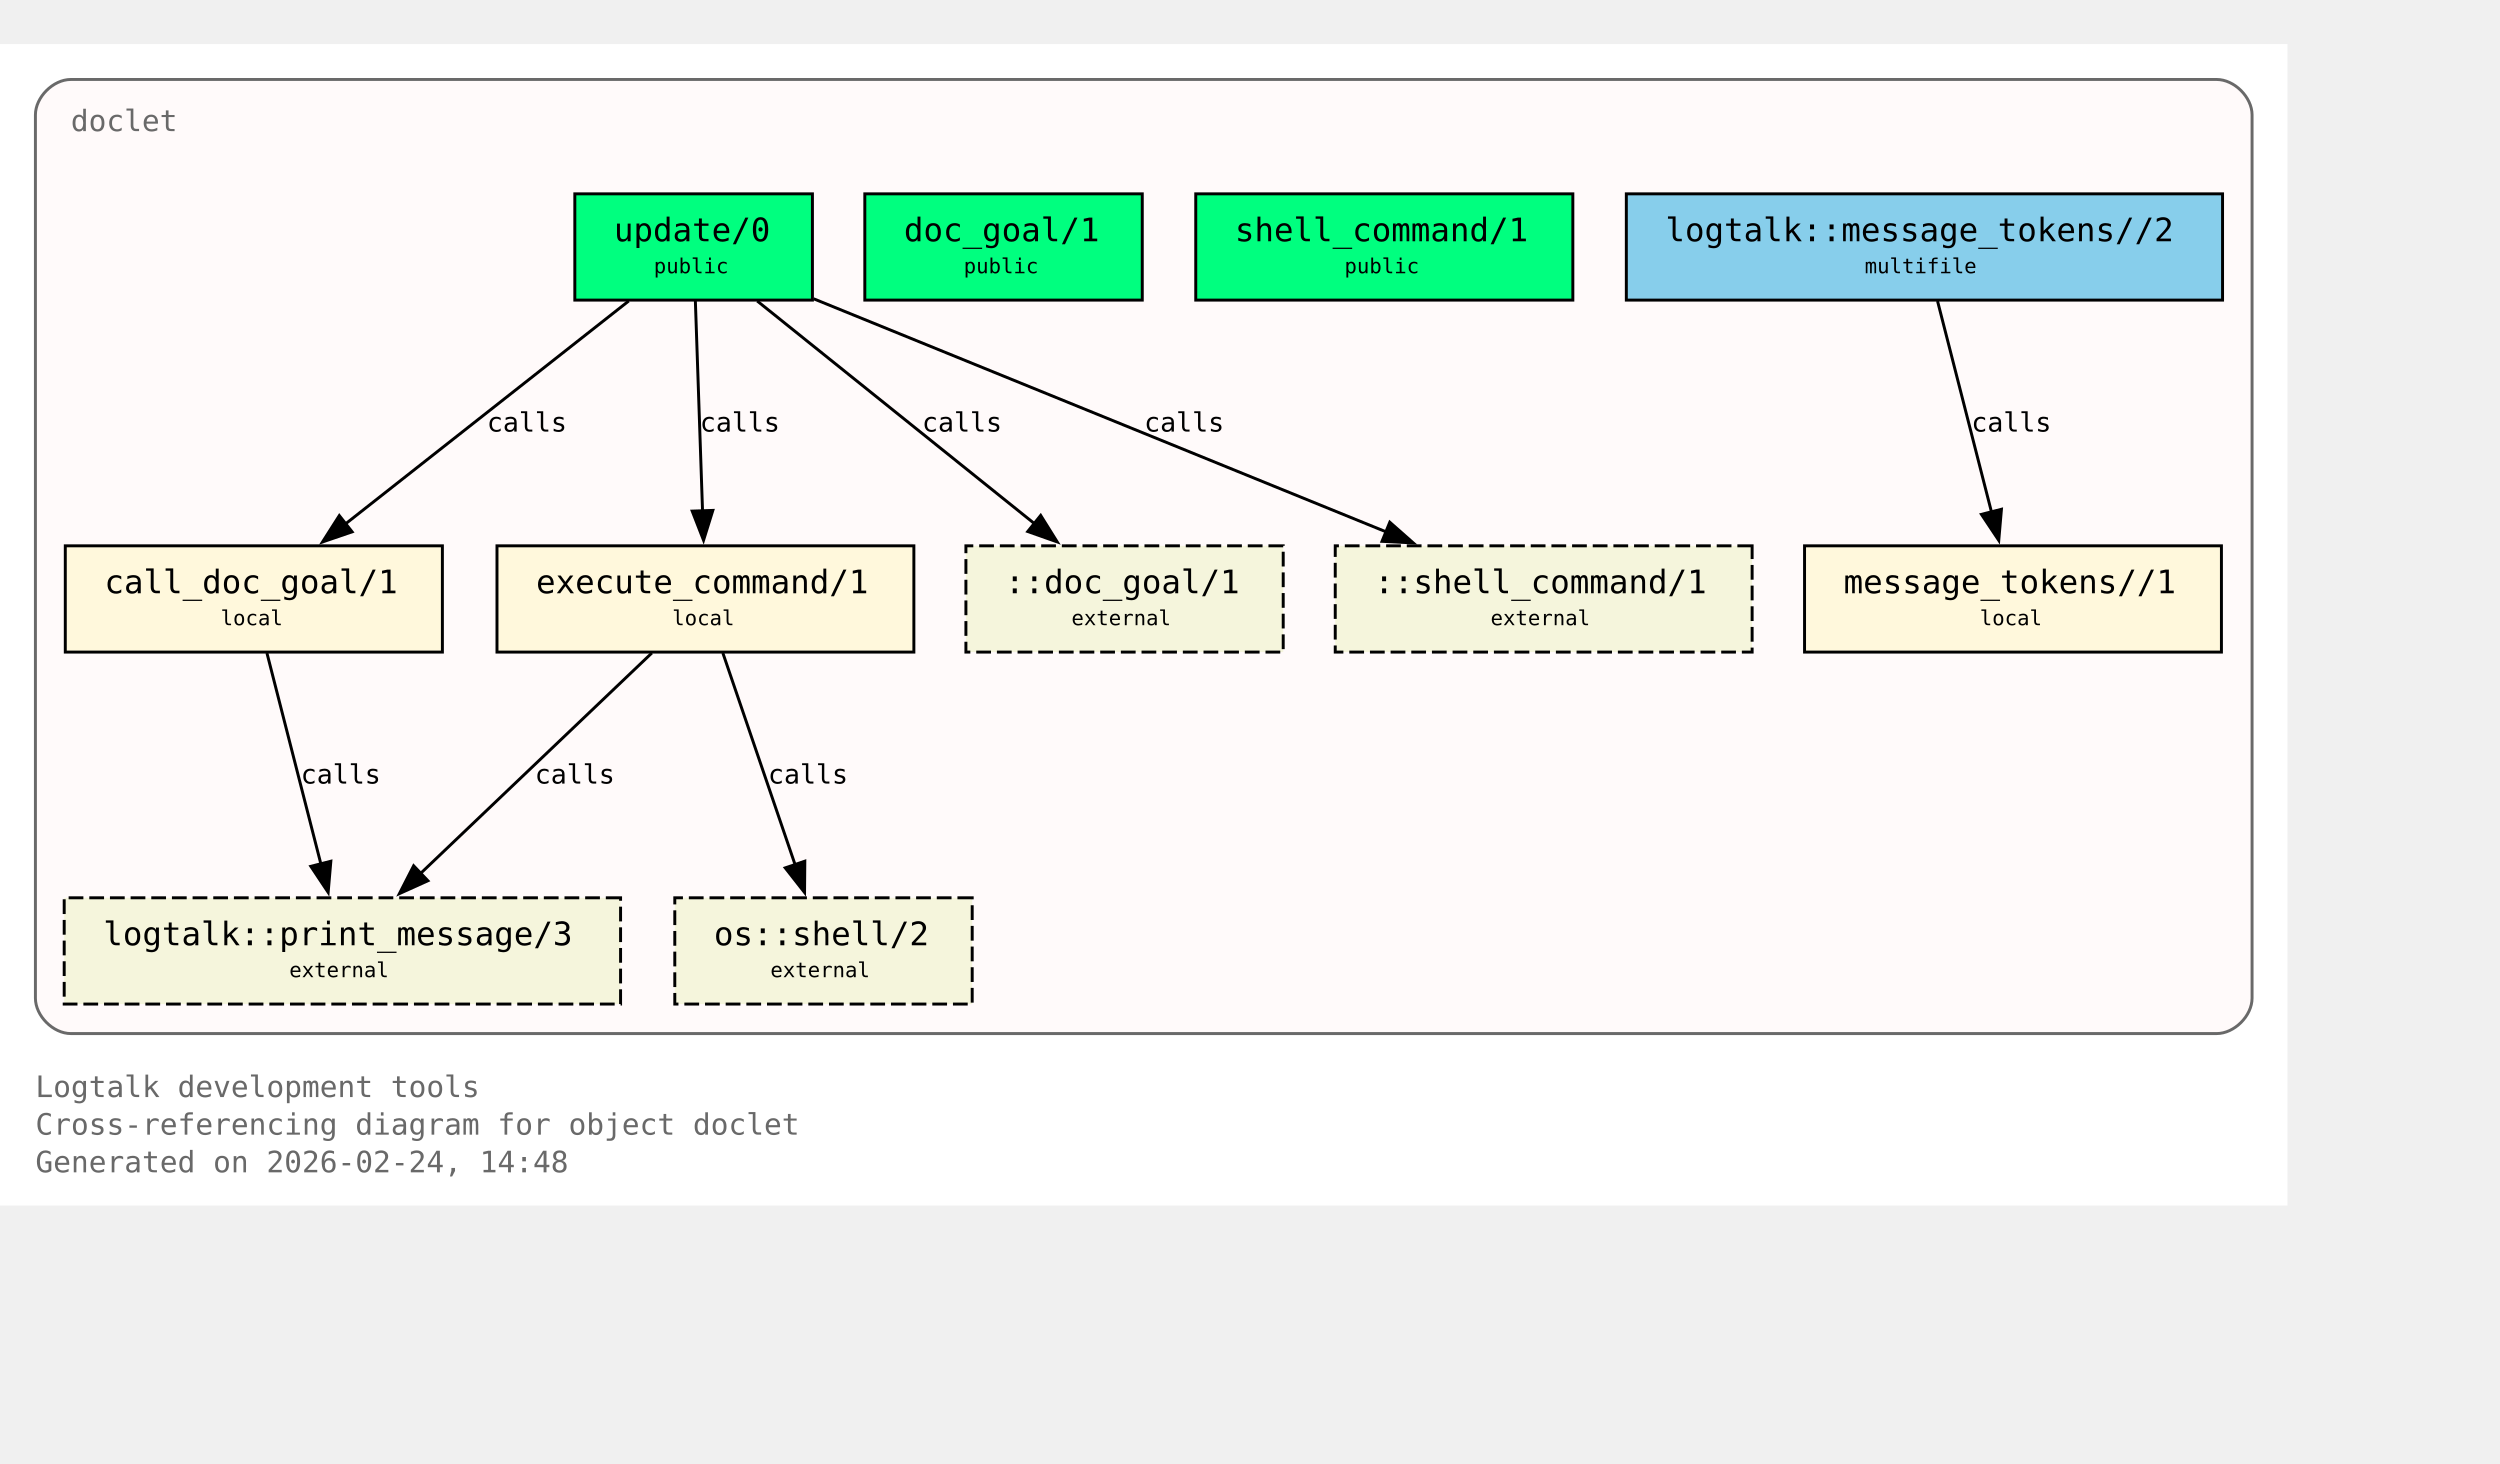
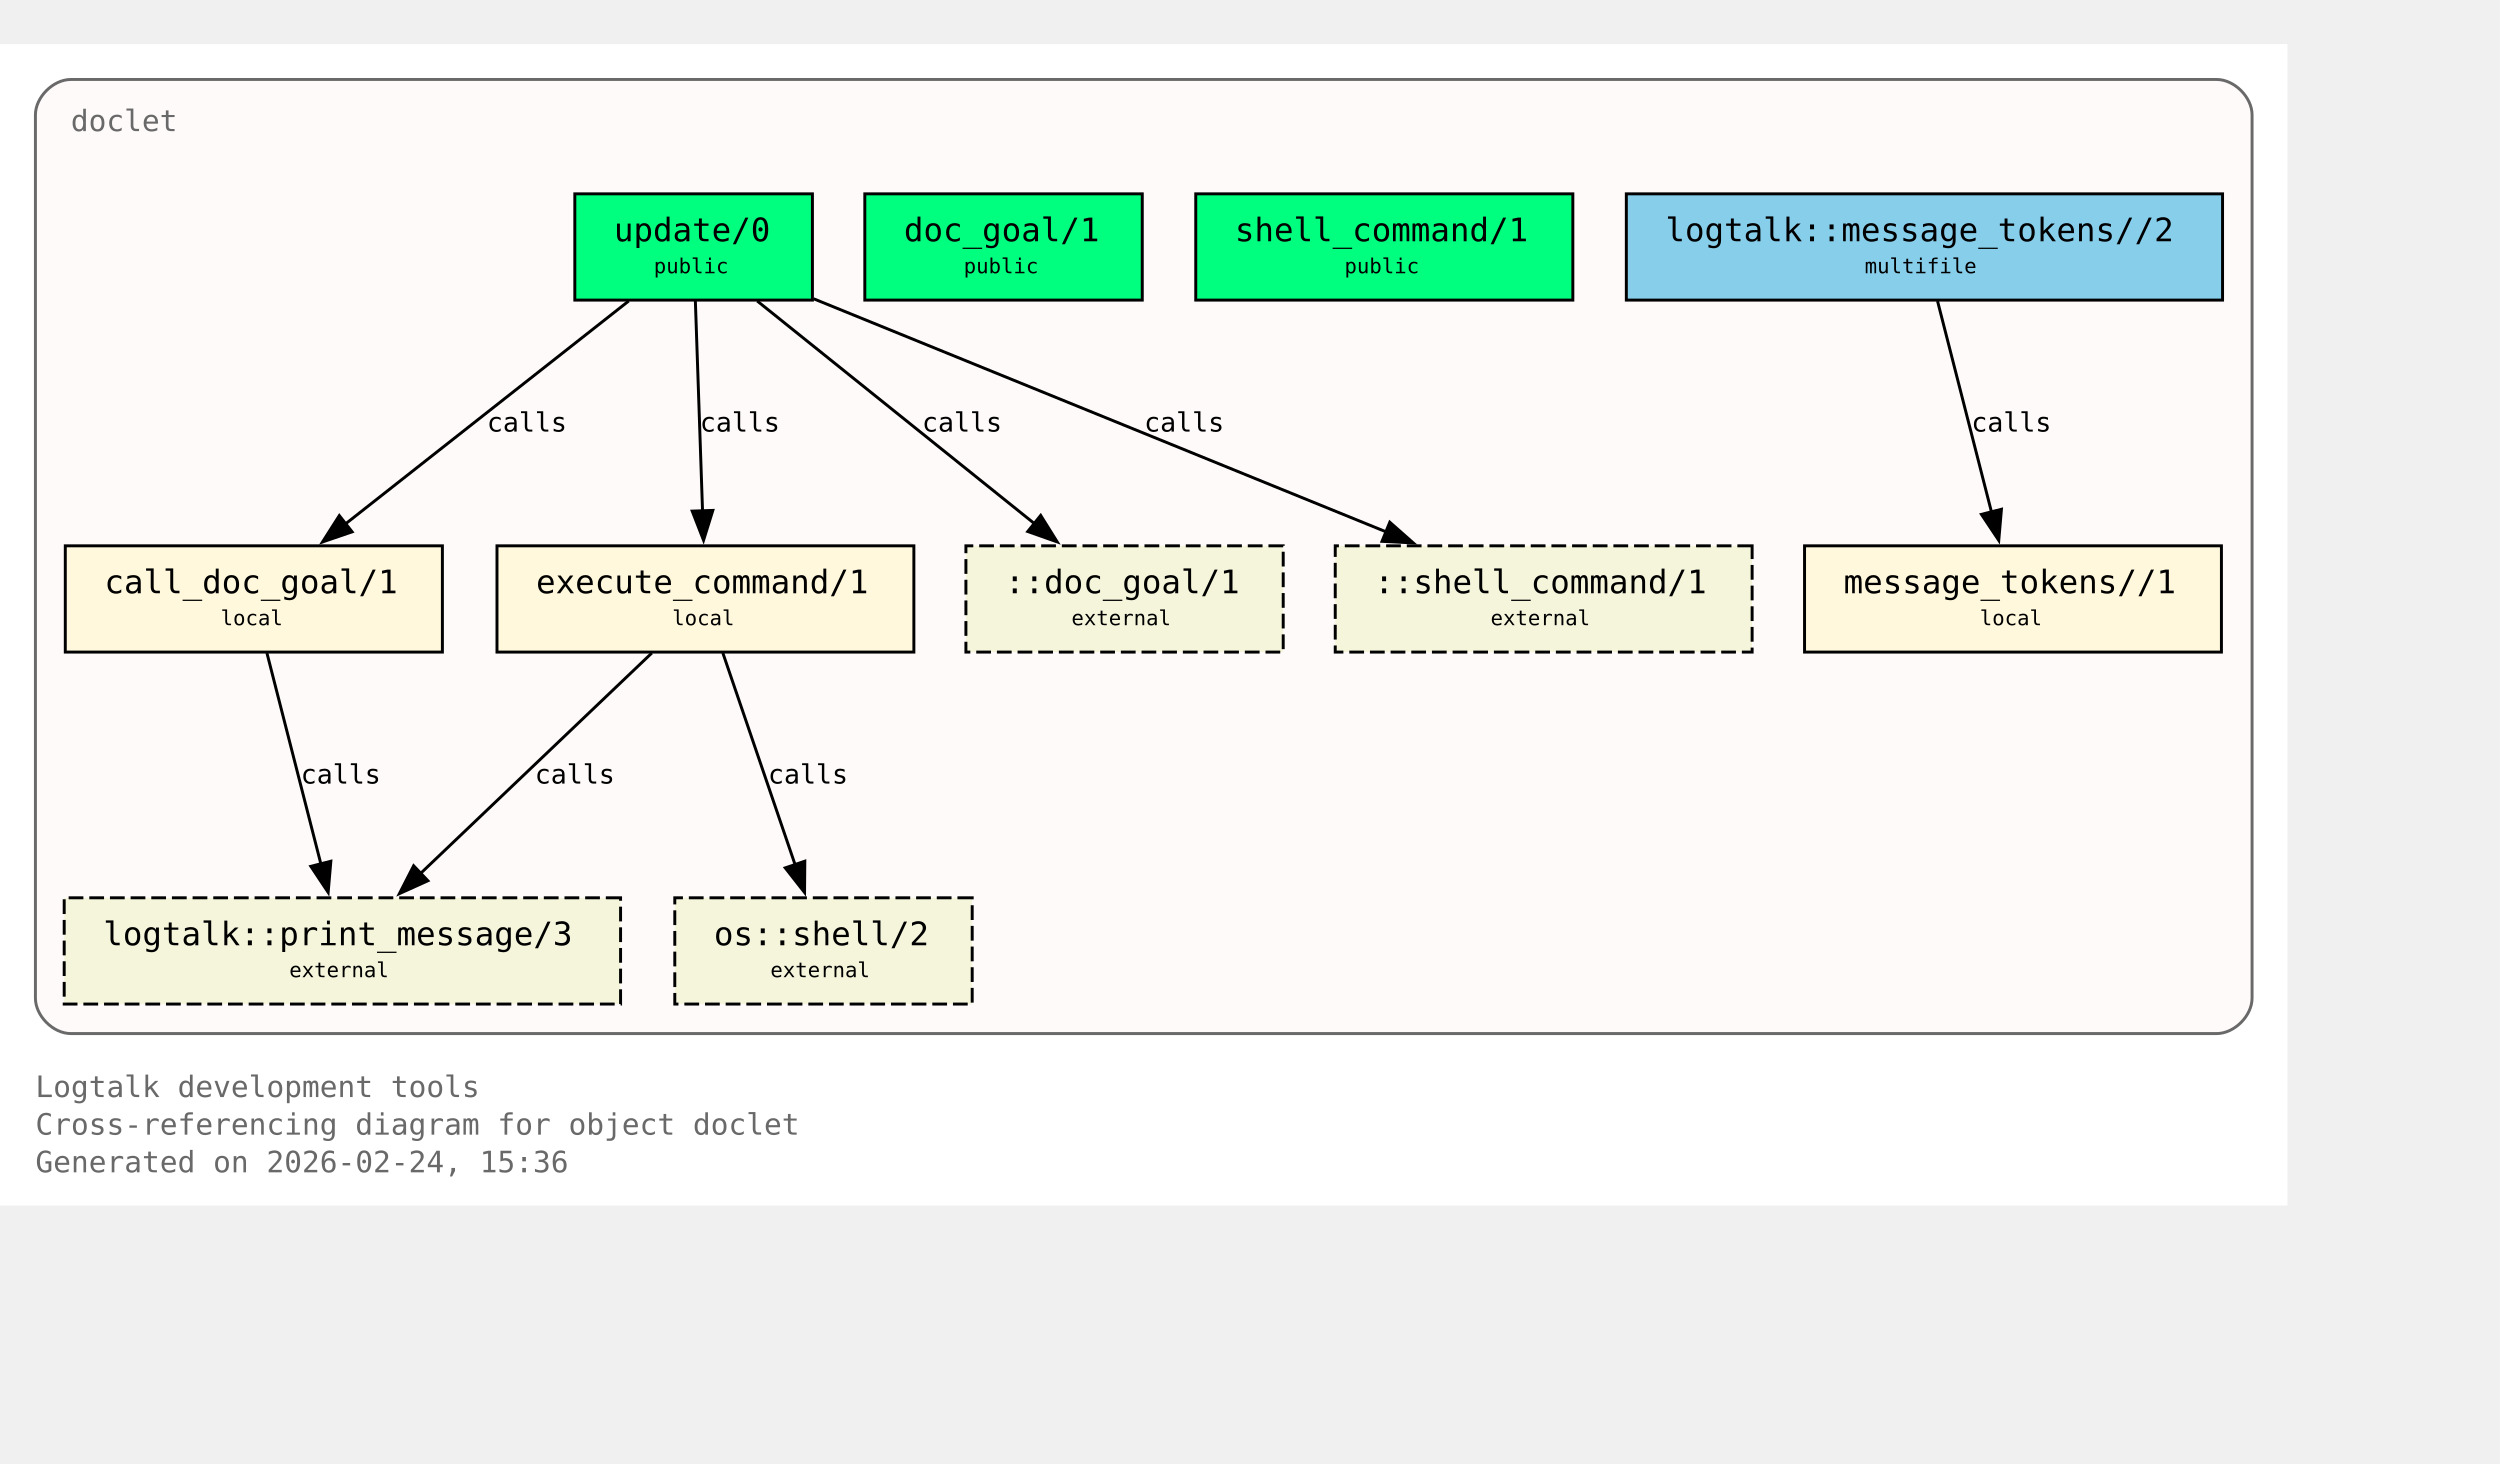
<svg xmlns="http://www.w3.org/2000/svg" xmlns:xlink="http://www.w3.org/1999/xlink" width="919pt" height="538pt" viewBox="72.00 72.00 847.00 466.00">
  <g id="graph0" class="graph" transform="scale(1 1) rotate(0) translate(76 461.5)">
    <polygon fill="white" stroke="none" points="-4,4 -4,-389.5 771,-389.5 771,4 -4,4" />
    <text xml:space="preserve" text-anchor="start" x="8" y="-32.75" font-family="Monospace" font-size="10.00" fill="dimgray">Logtalk development tools</text>
    <text xml:space="preserve" text-anchor="start" x="8" y="-20" font-family="Monospace" font-size="10.00" fill="dimgray">Cross-referencing diagram for object doclet</text>
-     <text xml:space="preserve" text-anchor="start" x="8" y="-7.25" font-family="Monospace" font-size="10.00" fill="dimgray">Generated on 2026-02-24, 14:48</text>
+     <text xml:space="preserve" text-anchor="start" x="8" y="-7.25" font-family="Monospace" font-size="10.00" fill="dimgray">Generated on 2026-02-24, 15:36</text>
    <g id="clust1" class="cluster">
      <g id="a_clust1">
        <a xlink:title="doclet">
          <path fill="snow" stroke="dimgray" d="M20,-54.25C20,-54.25 747,-54.25 747,-54.25 753,-54.25 759,-60.25 759,-66.25 759,-66.25 759,-365.5 759,-365.5 759,-371.5 753,-377.5 747,-377.5 747,-377.5 20,-377.5 20,-377.5 14,-377.5 8,-371.5 8,-365.5 8,-365.5 8,-66.25 8,-66.25 8,-60.25 14,-54.25 20,-54.25" />
          <g id="a_clust1_0">
-             <a xlink:href="https://github.com/LogtalkDotOrg/logtalk3/tree/7737e7db8cca2cc0ca3305f166f96f5ffda49037/tools/doclet/doclet.lgt#L22" xlink:title="https://github.com/LogtalkDotOrg/logtalk3/tree/7737e7db8cca2cc0ca3305f166f96f5ffda49037/tools/doclet/doclet.lgt#L22">
+             <a xlink:href="https://github.com/LogtalkDotOrg/logtalk3/tree/22c1b74edb4ceffb875797428dc11ea49b0dd7ba/tools/doclet/doclet.lgt#L22" xlink:title="https://github.com/LogtalkDotOrg/logtalk3/tree/22c1b74edb4ceffb875797428dc11ea49b0dd7ba/tools/doclet/doclet.lgt#L22">
              <text xml:space="preserve" text-anchor="start" x="20" y="-360" font-family="Monospace" font-size="10.00" fill="dimgray">doclet</text>
            </a>
          </g>
        </a>
      </g>
    </g>
    <g id="node1" class="node">
      <polygon fill="springgreen" stroke="black" points="271.25,-338.75 190.75,-338.75 190.75,-302.75 271.25,-302.75 271.25,-338.75" />
      <text xml:space="preserve" text-anchor="start" x="198.75" y="-323.45" font-family="Monospace" font-size="9.00"> </text>
      <g id="a_node1_1">
-         <a xlink:href="https://github.com/LogtalkDotOrg/logtalk3/tree/7737e7db8cca2cc0ca3305f166f96f5ffda49037/tools/doclet/doclet.lgt#L40" xlink:title="https://github.com/LogtalkDotOrg/logtalk3/tree/7737e7db8cca2cc0ca3305f166f96f5ffda49037/tools/doclet/doclet.lgt#L40">
+         <a xlink:href="https://github.com/LogtalkDotOrg/logtalk3/tree/22c1b74edb4ceffb875797428dc11ea49b0dd7ba/tools/doclet/doclet.lgt#L40" xlink:title="https://github.com/LogtalkDotOrg/logtalk3/tree/22c1b74edb4ceffb875797428dc11ea49b0dd7ba/tools/doclet/doclet.lgt#L40">
          <text xml:space="preserve" text-anchor="start" x="204" y="-322.68" font-family="Monospace" font-size="11.00">update/0</text>
        </a>
      </g>
      <text xml:space="preserve" text-anchor="start" x="258" y="-323.45" font-family="Monospace" font-size="9.00"> </text>
      <text xml:space="preserve" text-anchor="start" x="198.75" y="-311.07" font-family="Monospace" font-size="9.00"> </text>
      <text xml:space="preserve" text-anchor="start" x="217.5" y="-311.85" font-family="Monospace" font-size="7.00">public</text>
      <text xml:space="preserve" text-anchor="start" x="258" y="-311.07" font-family="Monospace" font-size="9.00"> </text>
    </g>
    <g id="node4" class="node">
      <polygon fill="cornsilk" stroke="black" points="145.88,-219.5 18.12,-219.5 18.12,-183.5 145.88,-183.5 145.88,-219.5" />
      <text xml:space="preserve" text-anchor="start" x="26.12" y="-204.2" font-family="Monospace" font-size="9.00"> </text>
      <g id="a_node4_2">
-         <a xlink:href="https://github.com/LogtalkDotOrg/logtalk3/tree/7737e7db8cca2cc0ca3305f166f96f5ffda49037/tools/doclet/doclet.lgt#L73" xlink:title="https://github.com/LogtalkDotOrg/logtalk3/tree/7737e7db8cca2cc0ca3305f166f96f5ffda49037/tools/doclet/doclet.lgt#L73">
+         <a xlink:href="https://github.com/LogtalkDotOrg/logtalk3/tree/22c1b74edb4ceffb875797428dc11ea49b0dd7ba/tools/doclet/doclet.lgt#L73" xlink:title="https://github.com/LogtalkDotOrg/logtalk3/tree/22c1b74edb4ceffb875797428dc11ea49b0dd7ba/tools/doclet/doclet.lgt#L73">
          <text xml:space="preserve" text-anchor="start" x="31.38" y="-203.43" font-family="Monospace" font-size="11.00">call_doc_goal/1</text>
        </a>
      </g>
      <text xml:space="preserve" text-anchor="start" x="132.62" y="-204.2" font-family="Monospace" font-size="9.00"> </text>
      <text xml:space="preserve" text-anchor="start" x="26.12" y="-191.82" font-family="Monospace" font-size="9.00"> </text>
      <text xml:space="preserve" text-anchor="start" x="70.75" y="-192.6" font-family="Monospace" font-size="7.00">local</text>
      <text xml:space="preserve" text-anchor="start" x="132.62" y="-191.82" font-family="Monospace" font-size="9.00"> </text>
    </g>
    <g id="edge1" class="edge">
      <g id="a_edge1">
-         <a xlink:href="https://github.com/LogtalkDotOrg/logtalk3/tree/7737e7db8cca2cc0ca3305f166f96f5ffda49037/tools/doclet/doclet.lgt#L60" xlink:title="calls">
+         <a xlink:href="https://github.com/LogtalkDotOrg/logtalk3/tree/22c1b74edb4ceffb875797428dc11ea49b0dd7ba/tools/doclet/doclet.lgt#L60" xlink:title="calls">
          <path fill="none" stroke="black" d="M209.01,-302.45C183.59,-282.45 141.58,-249.38 112.89,-226.8" />
          <polygon fill="black" stroke="black" points="115.29,-224.24 105.27,-220.81 110.96,-229.74 115.29,-224.24" />
        </a>
      </g>
      <g id="a_edge1-label">
-         <a xlink:href="https://github.com/LogtalkDotOrg/logtalk3/tree/7737e7db8cca2cc0ca3305f166f96f5ffda49037/tools/doclet/doclet.lgt#L60" xlink:title="https://github.com/LogtalkDotOrg/logtalk3/tree/7737e7db8cca2cc0ca3305f166f96f5ffda49037/tools/doclet/doclet.lgt#L60">
+         <a xlink:href="https://github.com/LogtalkDotOrg/logtalk3/tree/22c1b74edb4ceffb875797428dc11ea49b0dd7ba/tools/doclet/doclet.lgt#L60" xlink:title="https://github.com/LogtalkDotOrg/logtalk3/tree/22c1b74edb4ceffb875797428dc11ea49b0dd7ba/tools/doclet/doclet.lgt#L60">
          <text xml:space="preserve" text-anchor="start" x="160.97" y="-258.2" font-family="Monospace" font-size="9.00">calls</text>
        </a>
      </g>
    </g>
    <g id="node5" class="node">
      <polygon fill="cornsilk" stroke="black" points="305.62,-219.5 164.38,-219.5 164.38,-183.5 305.62,-183.5 305.62,-219.5" />
      <text xml:space="preserve" text-anchor="start" x="172.38" y="-204.2" font-family="Monospace" font-size="9.00"> </text>
      <g id="a_node5_3">
-         <a xlink:href="https://github.com/LogtalkDotOrg/logtalk3/tree/7737e7db8cca2cc0ca3305f166f96f5ffda49037/tools/doclet/doclet.lgt#L85" xlink:title="https://github.com/LogtalkDotOrg/logtalk3/tree/7737e7db8cca2cc0ca3305f166f96f5ffda49037/tools/doclet/doclet.lgt#L85">
+         <a xlink:href="https://github.com/LogtalkDotOrg/logtalk3/tree/22c1b74edb4ceffb875797428dc11ea49b0dd7ba/tools/doclet/doclet.lgt#L85" xlink:title="https://github.com/LogtalkDotOrg/logtalk3/tree/22c1b74edb4ceffb875797428dc11ea49b0dd7ba/tools/doclet/doclet.lgt#L85">
          <text xml:space="preserve" text-anchor="start" x="177.62" y="-203.43" font-family="Monospace" font-size="11.00">execute_command/1</text>
        </a>
      </g>
      <text xml:space="preserve" text-anchor="start" x="292.38" y="-204.2" font-family="Monospace" font-size="9.00"> </text>
      <text xml:space="preserve" text-anchor="start" x="172.38" y="-191.82" font-family="Monospace" font-size="9.00"> </text>
      <text xml:space="preserve" text-anchor="start" x="223.75" y="-192.6" font-family="Monospace" font-size="7.00">local</text>
      <text xml:space="preserve" text-anchor="start" x="292.38" y="-191.82" font-family="Monospace" font-size="9.00"> </text>
    </g>
    <g id="edge2" class="edge">
      <g id="a_edge2">
-         <a xlink:href="https://github.com/LogtalkDotOrg/logtalk3/tree/7737e7db8cca2cc0ca3305f166f96f5ffda49037/tools/doclet/doclet.lgt#L60" xlink:title="calls">
+         <a xlink:href="https://github.com/LogtalkDotOrg/logtalk3/tree/22c1b74edb4ceffb875797428dc11ea49b0dd7ba/tools/doclet/doclet.lgt#L60" xlink:title="calls">
          <path fill="none" stroke="black" d="M231.59,-302.45C232.23,-283.75 233.26,-253.62 234.02,-231.33" />
          <polygon fill="black" stroke="black" points="237.51,-231.5 234.36,-221.38 230.52,-231.26 237.51,-231.5" />
        </a>
      </g>
      <g id="a_edge2-label">
-         <a xlink:href="https://github.com/LogtalkDotOrg/logtalk3/tree/7737e7db8cca2cc0ca3305f166f96f5ffda49037/tools/doclet/doclet.lgt#L60" xlink:title="https://github.com/LogtalkDotOrg/logtalk3/tree/7737e7db8cca2cc0ca3305f166f96f5ffda49037/tools/doclet/doclet.lgt#L60">
+         <a xlink:href="https://github.com/LogtalkDotOrg/logtalk3/tree/22c1b74edb4ceffb875797428dc11ea49b0dd7ba/tools/doclet/doclet.lgt#L60" xlink:title="https://github.com/LogtalkDotOrg/logtalk3/tree/22c1b74edb4ceffb875797428dc11ea49b0dd7ba/tools/doclet/doclet.lgt#L60">
          <text xml:space="preserve" text-anchor="start" x="233.12" y="-258.2" font-family="Monospace" font-size="9.00">calls</text>
        </a>
      </g>
    </g>
    <g id="node10" class="node">
      <polygon fill="beige" stroke="black" stroke-dasharray="5,2" points="430.75,-219.5 323.25,-219.5 323.25,-183.5 430.75,-183.5 430.75,-219.5" />
      <text xml:space="preserve" text-anchor="start" x="331.25" y="-204.2" font-family="Monospace" font-size="9.00"> </text>
      <text xml:space="preserve" text-anchor="start" x="336.5" y="-203.43" font-family="Monospace" font-size="11.00">::doc_goal/1</text>
      <text xml:space="preserve" text-anchor="start" x="417.5" y="-204.2" font-family="Monospace" font-size="9.00"> </text>
      <text xml:space="preserve" text-anchor="start" x="331.25" y="-191.82" font-family="Monospace" font-size="9.00"> </text>
      <text xml:space="preserve" text-anchor="start" x="359" y="-192.6" font-family="Monospace" font-size="7.00">external</text>
      <text xml:space="preserve" text-anchor="start" x="417.5" y="-191.82" font-family="Monospace" font-size="9.00"> </text>
    </g>
    <g id="edge4" class="edge">
      <g id="a_edge4">
-         <a xlink:href="https://github.com/LogtalkDotOrg/logtalk3/tree/7737e7db8cca2cc0ca3305f166f96f5ffda49037/tools/doclet/doclet.lgt#L60" xlink:title="calls">
+         <a xlink:href="https://github.com/LogtalkDotOrg/logtalk3/tree/22c1b74edb4ceffb875797428dc11ea49b0dd7ba/tools/doclet/doclet.lgt#L60" xlink:title="calls">
          <path fill="none" stroke="black" d="M252.54,-302.45C277.45,-282.45 318.62,-249.38 346.74,-226.8" />
          <polygon fill="black" stroke="black" points="348.58,-229.81 354.19,-220.82 344.2,-224.35 348.58,-229.81" />
        </a>
      </g>
      <g id="a_edge4-label">
-         <a xlink:href="https://github.com/LogtalkDotOrg/logtalk3/tree/7737e7db8cca2cc0ca3305f166f96f5ffda49037/tools/doclet/doclet.lgt#L60" xlink:title="https://github.com/LogtalkDotOrg/logtalk3/tree/7737e7db8cca2cc0ca3305f166f96f5ffda49037/tools/doclet/doclet.lgt#L60">
+         <a xlink:href="https://github.com/LogtalkDotOrg/logtalk3/tree/22c1b74edb4ceffb875797428dc11ea49b0dd7ba/tools/doclet/doclet.lgt#L60" xlink:title="https://github.com/LogtalkDotOrg/logtalk3/tree/22c1b74edb4ceffb875797428dc11ea49b0dd7ba/tools/doclet/doclet.lgt#L60">
          <text xml:space="preserve" text-anchor="start" x="308.38" y="-258.2" font-family="Monospace" font-size="9.00">calls</text>
        </a>
      </g>
    </g>
    <g id="node11" class="node">
      <polygon fill="beige" stroke="black" stroke-dasharray="5,2" points="589.62,-219.5 448.38,-219.5 448.38,-183.5 589.62,-183.5 589.62,-219.5" />
      <text xml:space="preserve" text-anchor="start" x="456.38" y="-204.2" font-family="Monospace" font-size="9.00"> </text>
      <text xml:space="preserve" text-anchor="start" x="461.62" y="-203.43" font-family="Monospace" font-size="11.00">::shell_command/1</text>
      <text xml:space="preserve" text-anchor="start" x="576.38" y="-204.2" font-family="Monospace" font-size="9.00"> </text>
      <text xml:space="preserve" text-anchor="start" x="456.38" y="-191.82" font-family="Monospace" font-size="9.00"> </text>
      <text xml:space="preserve" text-anchor="start" x="501" y="-192.6" font-family="Monospace" font-size="7.00">external</text>
      <text xml:space="preserve" text-anchor="start" x="576.38" y="-191.82" font-family="Monospace" font-size="9.00"> </text>
    </g>
    <g id="edge5" class="edge">
      <g id="a_edge5">
-         <a xlink:href="https://github.com/LogtalkDotOrg/logtalk3/tree/7737e7db8cca2cc0ca3305f166f96f5ffda49037/tools/doclet/doclet.lgt#L60" xlink:title="calls">
+         <a xlink:href="https://github.com/LogtalkDotOrg/logtalk3/tree/22c1b74edb4ceffb875797428dc11ea49b0dd7ba/tools/doclet/doclet.lgt#L60" xlink:title="calls">
          <path fill="none" stroke="black" d="M271.65,-303.2C322.49,-282.5 409.65,-247.02 465.76,-224.17" />
          <polygon fill="black" stroke="black" points="466.86,-227.5 474.81,-220.49 464.22,-221.02 466.86,-227.5" />
        </a>
      </g>
      <g id="a_edge5-label">
-         <a xlink:href="https://github.com/LogtalkDotOrg/logtalk3/tree/7737e7db8cca2cc0ca3305f166f96f5ffda49037/tools/doclet/doclet.lgt#L60" xlink:title="https://github.com/LogtalkDotOrg/logtalk3/tree/7737e7db8cca2cc0ca3305f166f96f5ffda49037/tools/doclet/doclet.lgt#L60">
+         <a xlink:href="https://github.com/LogtalkDotOrg/logtalk3/tree/22c1b74edb4ceffb875797428dc11ea49b0dd7ba/tools/doclet/doclet.lgt#L60" xlink:title="https://github.com/LogtalkDotOrg/logtalk3/tree/22c1b74edb4ceffb875797428dc11ea49b0dd7ba/tools/doclet/doclet.lgt#L60">
          <text xml:space="preserve" text-anchor="start" x="383.64" y="-258.2" font-family="Monospace" font-size="9.00">calls</text>
        </a>
      </g>
    </g>
    <g id="node2" class="node">
      <polygon fill="springgreen" stroke="black" points="383,-338.75 289,-338.75 289,-302.75 383,-302.75 383,-338.75" />
      <text xml:space="preserve" text-anchor="start" x="297" y="-323.45" font-family="Monospace" font-size="9.00"> </text>
      <g id="a_node2_4">
-         <a xlink:href="https://github.com/LogtalkDotOrg/logtalk3/tree/7737e7db8cca2cc0ca3305f166f96f5ffda49037/tools/doclet/doclet.lgt#L46" xlink:title="https://github.com/LogtalkDotOrg/logtalk3/tree/7737e7db8cca2cc0ca3305f166f96f5ffda49037/tools/doclet/doclet.lgt#L46">
+         <a xlink:href="https://github.com/LogtalkDotOrg/logtalk3/tree/22c1b74edb4ceffb875797428dc11ea49b0dd7ba/tools/doclet/doclet.lgt#L46" xlink:title="https://github.com/LogtalkDotOrg/logtalk3/tree/22c1b74edb4ceffb875797428dc11ea49b0dd7ba/tools/doclet/doclet.lgt#L46">
          <text xml:space="preserve" text-anchor="start" x="302.25" y="-322.68" font-family="Monospace" font-size="11.00">doc_goal/1</text>
        </a>
      </g>
      <text xml:space="preserve" text-anchor="start" x="369.75" y="-323.45" font-family="Monospace" font-size="9.00"> </text>
      <text xml:space="preserve" text-anchor="start" x="297" y="-311.07" font-family="Monospace" font-size="9.00"> </text>
      <text xml:space="preserve" text-anchor="start" x="322.5" y="-311.85" font-family="Monospace" font-size="7.00">public</text>
      <text xml:space="preserve" text-anchor="start" x="369.75" y="-311.07" font-family="Monospace" font-size="9.00"> </text>
    </g>
    <g id="node3" class="node">
      <polygon fill="springgreen" stroke="black" points="528.88,-338.75 401.12,-338.75 401.12,-302.75 528.88,-302.75 528.88,-338.75" />
      <text xml:space="preserve" text-anchor="start" x="409.12" y="-323.45" font-family="Monospace" font-size="9.00"> </text>
      <g id="a_node3_5">
-         <a xlink:href="https://github.com/LogtalkDotOrg/logtalk3/tree/7737e7db8cca2cc0ca3305f166f96f5ffda49037/tools/doclet/doclet.lgt#L53" xlink:title="https://github.com/LogtalkDotOrg/logtalk3/tree/7737e7db8cca2cc0ca3305f166f96f5ffda49037/tools/doclet/doclet.lgt#L53">
+         <a xlink:href="https://github.com/LogtalkDotOrg/logtalk3/tree/22c1b74edb4ceffb875797428dc11ea49b0dd7ba/tools/doclet/doclet.lgt#L53" xlink:title="https://github.com/LogtalkDotOrg/logtalk3/tree/22c1b74edb4ceffb875797428dc11ea49b0dd7ba/tools/doclet/doclet.lgt#L53">
          <text xml:space="preserve" text-anchor="start" x="414.38" y="-322.68" font-family="Monospace" font-size="11.00">shell_command/1</text>
        </a>
      </g>
      <text xml:space="preserve" text-anchor="start" x="515.62" y="-323.45" font-family="Monospace" font-size="9.00"> </text>
      <text xml:space="preserve" text-anchor="start" x="409.12" y="-311.07" font-family="Monospace" font-size="9.00"> </text>
      <text xml:space="preserve" text-anchor="start" x="451.5" y="-311.85" font-family="Monospace" font-size="7.00">public</text>
      <text xml:space="preserve" text-anchor="start" x="515.62" y="-311.07" font-family="Monospace" font-size="9.00"> </text>
    </g>
    <g id="node8" class="node">
      <polygon fill="beige" stroke="black" stroke-dasharray="5,2" points="206.25,-100.25 17.75,-100.25 17.75,-64.25 206.25,-64.25 206.25,-100.25" />
      <text xml:space="preserve" text-anchor="start" x="25.75" y="-84.95" font-family="Monospace" font-size="9.00"> </text>
      <g id="a_node8_6">
        <a xlink:href="https://logtalk.org/library/logtalk_0.html#print-message-3" xlink:title="https://logtalk.org/library/logtalk_0.html#print-message-3">
          <text xml:space="preserve" text-anchor="start" x="31" y="-84.17" font-family="Monospace" font-size="11.00">logtalk::print_message/3</text>
        </a>
      </g>
      <text xml:space="preserve" text-anchor="start" x="193" y="-84.95" font-family="Monospace" font-size="9.00"> </text>
      <text xml:space="preserve" text-anchor="start" x="25.75" y="-72.58" font-family="Monospace" font-size="9.00"> </text>
      <text xml:space="preserve" text-anchor="start" x="94" y="-73.35" font-family="Monospace" font-size="7.00">external</text>
      <text xml:space="preserve" text-anchor="start" x="193" y="-72.58" font-family="Monospace" font-size="9.00"> </text>
    </g>
    <g id="edge6" class="edge">
      <g id="a_edge6">
-         <a xlink:href="https://github.com/LogtalkDotOrg/logtalk3/tree/7737e7db8cca2cc0ca3305f166f96f5ffda49037/tools/doclet/doclet.lgt#L73" xlink:title="calls">
+         <a xlink:href="https://github.com/LogtalkDotOrg/logtalk3/tree/22c1b74edb4ceffb875797428dc11ea49b0dd7ba/tools/doclet/doclet.lgt#L73" xlink:title="calls">
          <path fill="none" stroke="black" d="M86.43,-183.2C91.23,-164.41 98.99,-134.09 104.7,-111.77" />
          <polygon fill="black" stroke="black" points="108.09,-112.64 107.18,-102.09 101.31,-110.91 108.09,-112.64" />
        </a>
      </g>
      <g id="a_edge6-label">
-         <a xlink:href="https://github.com/LogtalkDotOrg/logtalk3/tree/7737e7db8cca2cc0ca3305f166f96f5ffda49037/tools/doclet/doclet.lgt#L73" xlink:title="https://github.com/LogtalkDotOrg/logtalk3/tree/7737e7db8cca2cc0ca3305f166f96f5ffda49037/tools/doclet/doclet.lgt#L73">
+         <a xlink:href="https://github.com/LogtalkDotOrg/logtalk3/tree/22c1b74edb4ceffb875797428dc11ea49b0dd7ba/tools/doclet/doclet.lgt#L73" xlink:title="https://github.com/LogtalkDotOrg/logtalk3/tree/22c1b74edb4ceffb875797428dc11ea49b0dd7ba/tools/doclet/doclet.lgt#L73">
          <text xml:space="preserve" text-anchor="start" x="97.9" y="-138.95" font-family="Monospace" font-size="9.00">calls</text>
        </a>
      </g>
    </g>
    <g id="edge7" class="edge">
      <g id="a_edge7">
-         <a xlink:href="https://github.com/LogtalkDotOrg/logtalk3/tree/7737e7db8cca2cc0ca3305f166f96f5ffda49037/tools/doclet/doclet.lgt#L85" xlink:title="calls">
+         <a xlink:href="https://github.com/LogtalkDotOrg/logtalk3/tree/22c1b74edb4ceffb875797428dc11ea49b0dd7ba/tools/doclet/doclet.lgt#L85" xlink:title="calls">
          <path fill="none" stroke="black" d="M216.85,-183.2C196.14,-163.46 162.08,-130.99 138.42,-108.44" />
          <polygon fill="black" stroke="black" points="140.97,-106.03 131.32,-101.67 136.14,-111.1 140.97,-106.03" />
        </a>
      </g>
      <g id="a_edge7-label">
-         <a xlink:href="https://github.com/LogtalkDotOrg/logtalk3/tree/7737e7db8cca2cc0ca3305f166f96f5ffda49037/tools/doclet/doclet.lgt#L85" xlink:title="https://github.com/LogtalkDotOrg/logtalk3/tree/7737e7db8cca2cc0ca3305f166f96f5ffda49037/tools/doclet/doclet.lgt#L85">
+         <a xlink:href="https://github.com/LogtalkDotOrg/logtalk3/tree/22c1b74edb4ceffb875797428dc11ea49b0dd7ba/tools/doclet/doclet.lgt#L85" xlink:title="https://github.com/LogtalkDotOrg/logtalk3/tree/22c1b74edb4ceffb875797428dc11ea49b0dd7ba/tools/doclet/doclet.lgt#L85">
          <text xml:space="preserve" text-anchor="start" x="177.19" y="-138.95" font-family="Monospace" font-size="9.00">calls</text>
        </a>
      </g>
    </g>
    <g id="node9" class="node">
      <polygon fill="beige" stroke="black" stroke-dasharray="5,2" points="325.38,-100.25 224.62,-100.25 224.62,-64.25 325.38,-64.25 325.38,-100.25" />
      <text xml:space="preserve" text-anchor="start" x="232.62" y="-84.95" font-family="Monospace" font-size="9.00"> </text>
      <g id="a_node9_7">
        <a xlink:href="https://logtalk.org/library/osp_0.html#shell-2" xlink:title="https://logtalk.org/library/osp_0.html#shell-2">
          <text xml:space="preserve" text-anchor="start" x="237.88" y="-84.17" font-family="Monospace" font-size="11.00">os::shell/2</text>
        </a>
      </g>
      <text xml:space="preserve" text-anchor="start" x="312.12" y="-84.95" font-family="Monospace" font-size="9.00"> </text>
      <text xml:space="preserve" text-anchor="start" x="232.62" y="-72.58" font-family="Monospace" font-size="9.00"> </text>
      <text xml:space="preserve" text-anchor="start" x="257" y="-73.35" font-family="Monospace" font-size="7.00">external</text>
      <text xml:space="preserve" text-anchor="start" x="312.12" y="-72.58" font-family="Monospace" font-size="9.00"> </text>
    </g>
    <g id="edge8" class="edge">
      <g id="a_edge8">
-         <a xlink:href="https://github.com/LogtalkDotOrg/logtalk3/tree/7737e7db8cca2cc0ca3305f166f96f5ffda49037/tools/doclet/doclet.lgt#L85" xlink:title="calls">
+         <a xlink:href="https://github.com/LogtalkDotOrg/logtalk3/tree/22c1b74edb4ceffb875797428dc11ea49b0dd7ba/tools/doclet/doclet.lgt#L85" xlink:title="calls">
          <path fill="none" stroke="black" d="M240.9,-183.2C247.34,-164.32 257.75,-133.81 265.38,-111.46" />
          <polygon fill="black" stroke="black" points="268.67,-112.65 268.58,-102.05 262.04,-110.39 268.67,-112.65" />
        </a>
      </g>
      <g id="a_edge8-label">
-         <a xlink:href="https://github.com/LogtalkDotOrg/logtalk3/tree/7737e7db8cca2cc0ca3305f166f96f5ffda49037/tools/doclet/doclet.lgt#L85" xlink:title="https://github.com/LogtalkDotOrg/logtalk3/tree/7737e7db8cca2cc0ca3305f166f96f5ffda49037/tools/doclet/doclet.lgt#L85">
+         <a xlink:href="https://github.com/LogtalkDotOrg/logtalk3/tree/22c1b74edb4ceffb875797428dc11ea49b0dd7ba/tools/doclet/doclet.lgt#L85" xlink:title="https://github.com/LogtalkDotOrg/logtalk3/tree/22c1b74edb4ceffb875797428dc11ea49b0dd7ba/tools/doclet/doclet.lgt#L85">
          <text xml:space="preserve" text-anchor="start" x="256.2" y="-138.95" font-family="Monospace" font-size="9.00">calls</text>
        </a>
      </g>
    </g>
    <g id="node6" class="node">
      <polygon fill="cornsilk" stroke="black" points="748.62,-219.5 607.38,-219.5 607.38,-183.5 748.62,-183.5 748.62,-219.5" />
      <text xml:space="preserve" text-anchor="start" x="615.38" y="-204.2" font-family="Monospace" font-size="9.00"> </text>
      <g id="a_node6_8">
-         <a xlink:href="https://github.com/LogtalkDotOrg/logtalk3/tree/7737e7db8cca2cc0ca3305f166f96f5ffda49037/tools/doclet/doclet.lgt#L102" xlink:title="https://github.com/LogtalkDotOrg/logtalk3/tree/7737e7db8cca2cc0ca3305f166f96f5ffda49037/tools/doclet/doclet.lgt#L102">
+         <a xlink:href="https://github.com/LogtalkDotOrg/logtalk3/tree/22c1b74edb4ceffb875797428dc11ea49b0dd7ba/tools/doclet/doclet.lgt#L102" xlink:title="https://github.com/LogtalkDotOrg/logtalk3/tree/22c1b74edb4ceffb875797428dc11ea49b0dd7ba/tools/doclet/doclet.lgt#L102">
          <text xml:space="preserve" text-anchor="start" x="620.62" y="-203.43" font-family="Monospace" font-size="11.00">message_tokens//1</text>
        </a>
      </g>
      <text xml:space="preserve" text-anchor="start" x="735.38" y="-204.2" font-family="Monospace" font-size="9.00"> </text>
      <text xml:space="preserve" text-anchor="start" x="615.38" y="-191.82" font-family="Monospace" font-size="9.00"> </text>
      <text xml:space="preserve" text-anchor="start" x="666.75" y="-192.6" font-family="Monospace" font-size="7.00">local</text>
      <text xml:space="preserve" text-anchor="start" x="735.38" y="-191.82" font-family="Monospace" font-size="9.00"> </text>
    </g>
    <g id="node7" class="node">
      <polygon fill="skyblue" stroke="black" points="749,-338.75 547,-338.75 547,-302.75 749,-302.75 749,-338.75" />
      <text xml:space="preserve" text-anchor="start" x="555" y="-323.45" font-family="Monospace" font-size="9.00"> </text>
      <g id="a_node7_9">
-         <a xlink:href="https://github.com/LogtalkDotOrg/logtalk3/tree/7737e7db8cca2cc0ca3305f166f96f5ffda49037/tools/doclet/doclet.lgt#L99" xlink:title="https://github.com/LogtalkDotOrg/logtalk3/tree/7737e7db8cca2cc0ca3305f166f96f5ffda49037/tools/doclet/doclet.lgt#L99">
+         <a xlink:href="https://github.com/LogtalkDotOrg/logtalk3/tree/22c1b74edb4ceffb875797428dc11ea49b0dd7ba/tools/doclet/doclet.lgt#L99" xlink:title="https://github.com/LogtalkDotOrg/logtalk3/tree/22c1b74edb4ceffb875797428dc11ea49b0dd7ba/tools/doclet/doclet.lgt#L99">
          <text xml:space="preserve" text-anchor="start" x="560.25" y="-322.68" font-family="Monospace" font-size="11.00">logtalk::message_tokens//2</text>
        </a>
      </g>
      <text xml:space="preserve" text-anchor="start" x="735.75" y="-323.45" font-family="Monospace" font-size="9.00"> </text>
      <text xml:space="preserve" text-anchor="start" x="555" y="-311.07" font-family="Monospace" font-size="9.00"> </text>
      <text xml:space="preserve" text-anchor="start" x="627.75" y="-311.85" font-family="Monospace" font-size="7.00">multifile</text>
      <text xml:space="preserve" text-anchor="start" x="735.75" y="-311.07" font-family="Monospace" font-size="9.00"> </text>
    </g>
    <g id="edge3" class="edge">
      <g id="a_edge3">
-         <a xlink:href="https://github.com/LogtalkDotOrg/logtalk3/tree/7737e7db8cca2cc0ca3305f166f96f5ffda49037/tools/doclet/doclet.lgt#L99" xlink:title="calls">
+         <a xlink:href="https://github.com/LogtalkDotOrg/logtalk3/tree/22c1b74edb4ceffb875797428dc11ea49b0dd7ba/tools/doclet/doclet.lgt#L99" xlink:title="calls">
          <path fill="none" stroke="black" d="M652.43,-302.45C657.23,-283.66 664.99,-253.34 670.7,-231.02" />
          <polygon fill="black" stroke="black" points="674.09,-231.89 673.18,-221.34 667.31,-230.16 674.09,-231.89" />
        </a>
      </g>
      <g id="a_edge3-label">
-         <a xlink:href="https://github.com/LogtalkDotOrg/logtalk3/tree/7737e7db8cca2cc0ca3305f166f96f5ffda49037/tools/doclet/doclet.lgt#L99" xlink:title="https://github.com/LogtalkDotOrg/logtalk3/tree/7737e7db8cca2cc0ca3305f166f96f5ffda49037/tools/doclet/doclet.lgt#L99">
+         <a xlink:href="https://github.com/LogtalkDotOrg/logtalk3/tree/22c1b74edb4ceffb875797428dc11ea49b0dd7ba/tools/doclet/doclet.lgt#L99" xlink:title="https://github.com/LogtalkDotOrg/logtalk3/tree/22c1b74edb4ceffb875797428dc11ea49b0dd7ba/tools/doclet/doclet.lgt#L99">
          <text xml:space="preserve" text-anchor="start" x="663.9" y="-258.2" font-family="Monospace" font-size="9.00">calls</text>
        </a>
      </g>
    </g>
  </g>
</svg>
